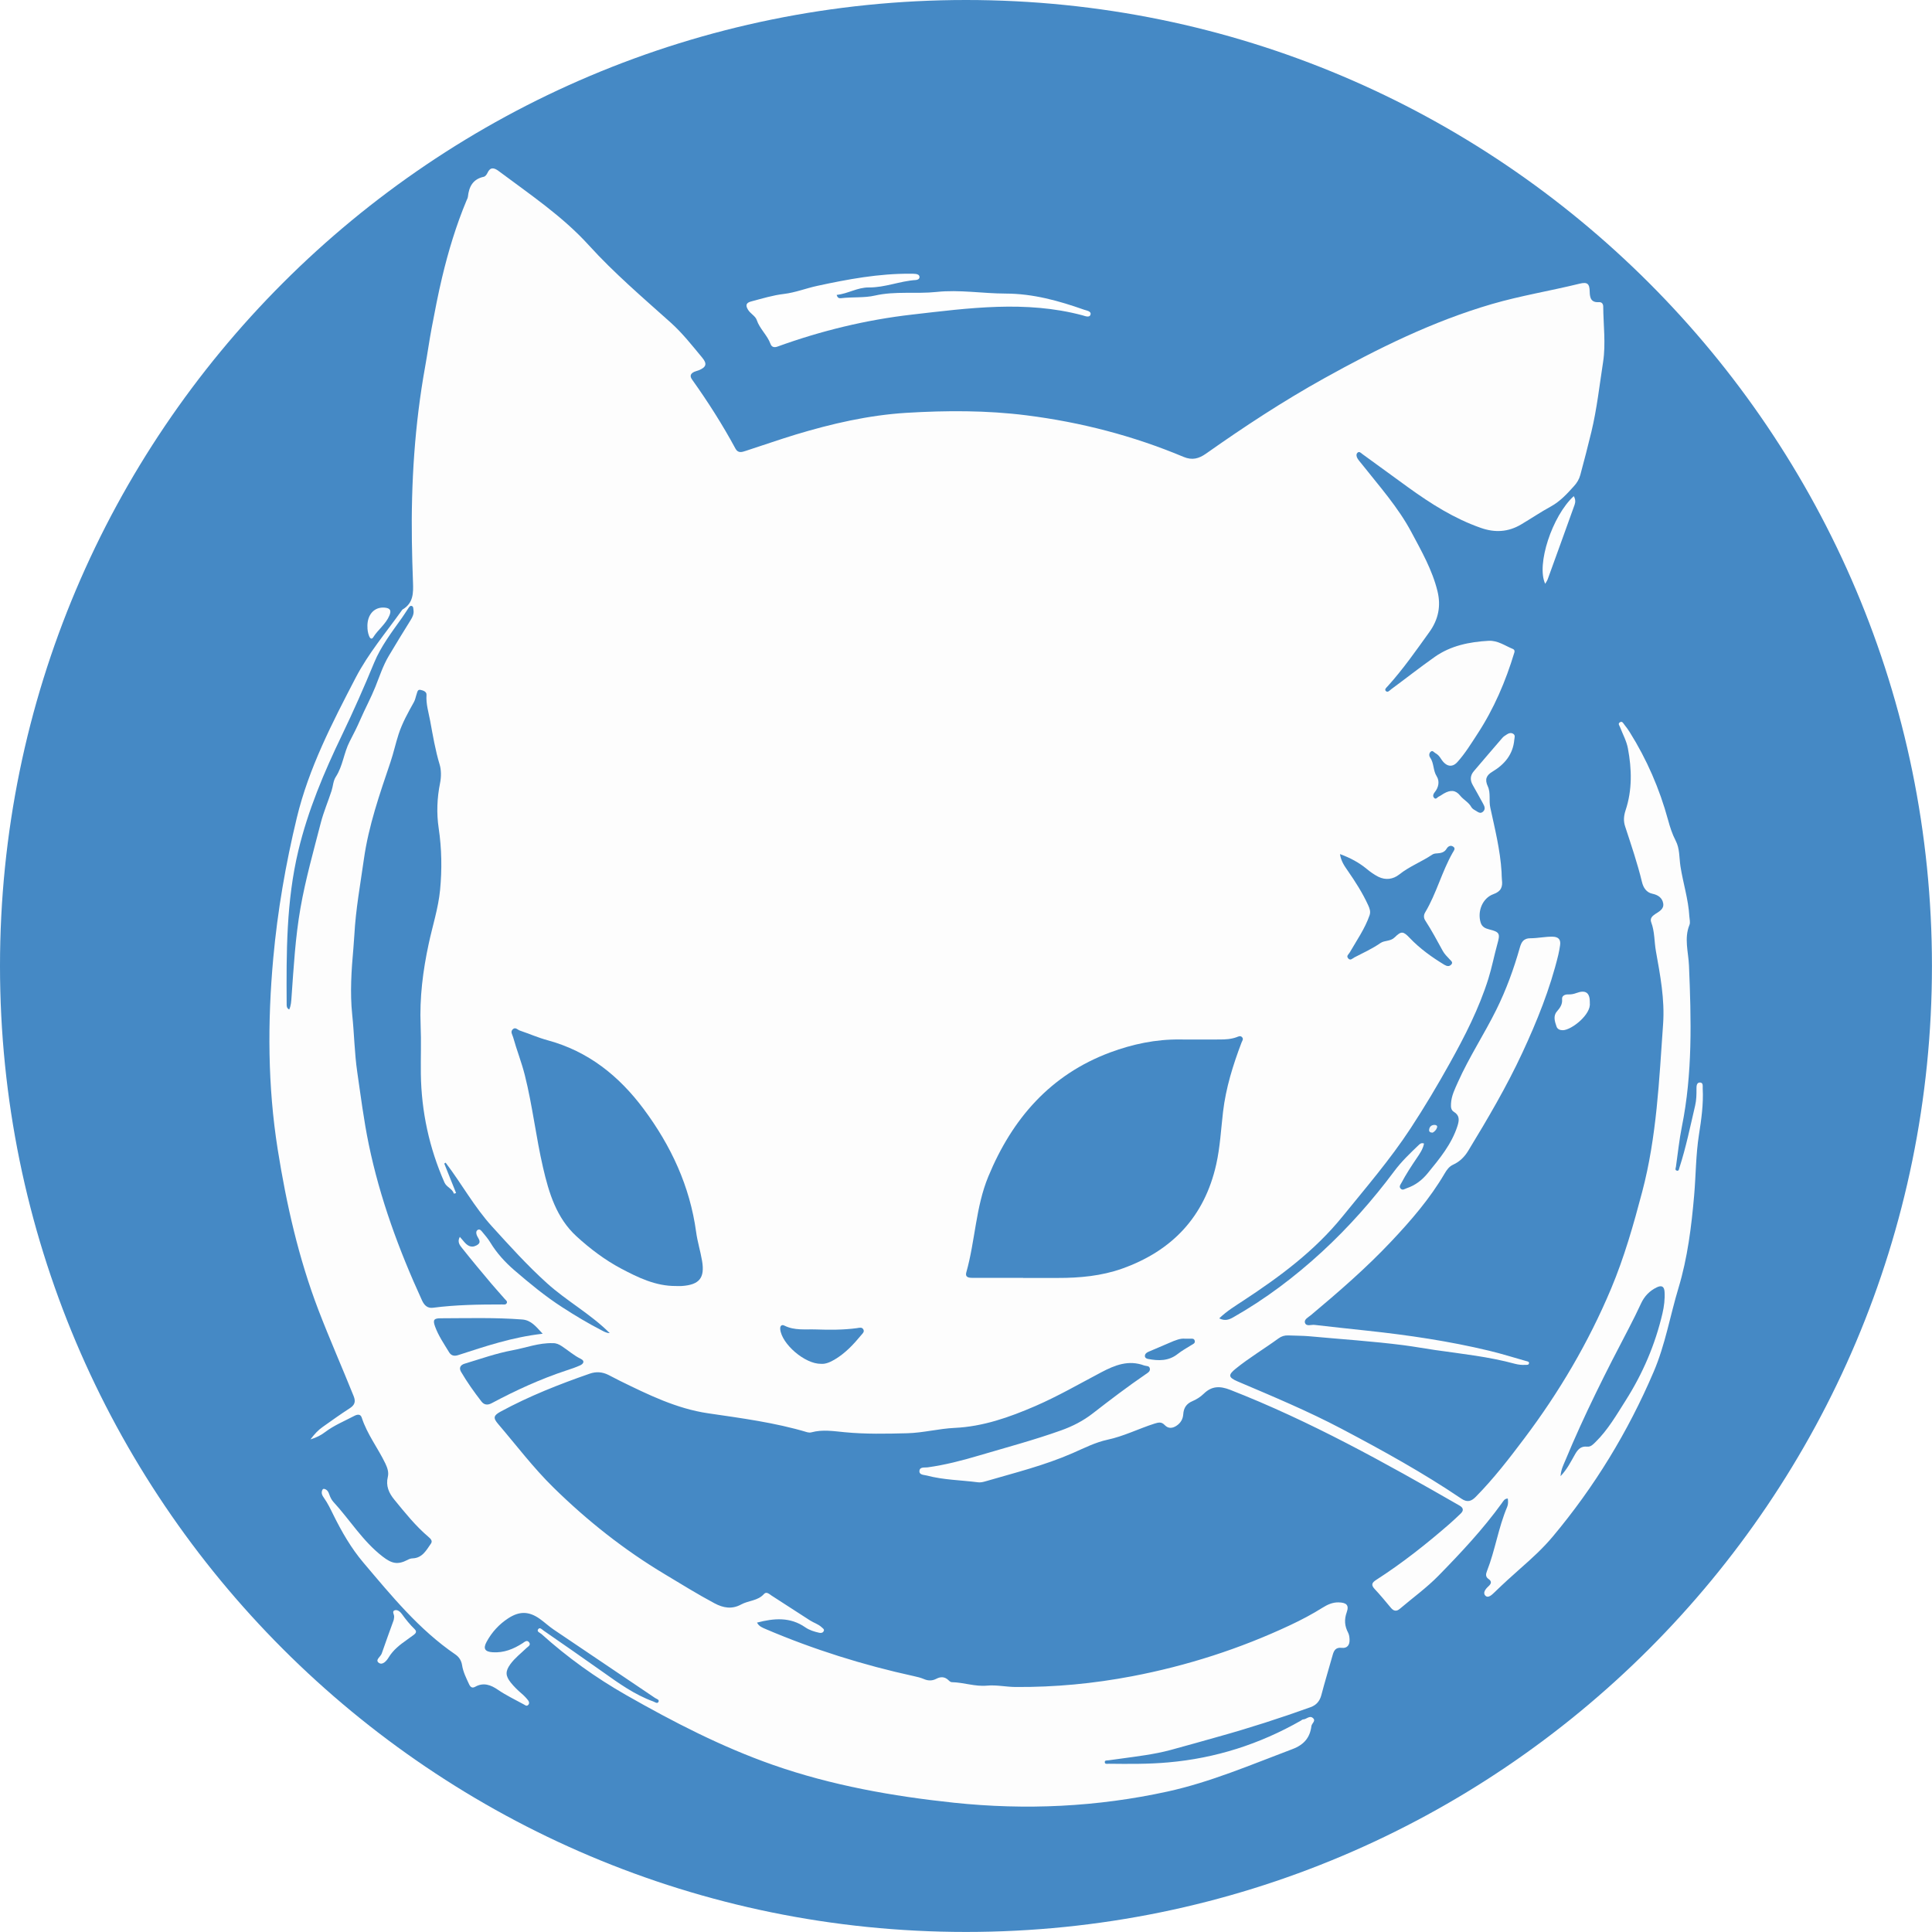
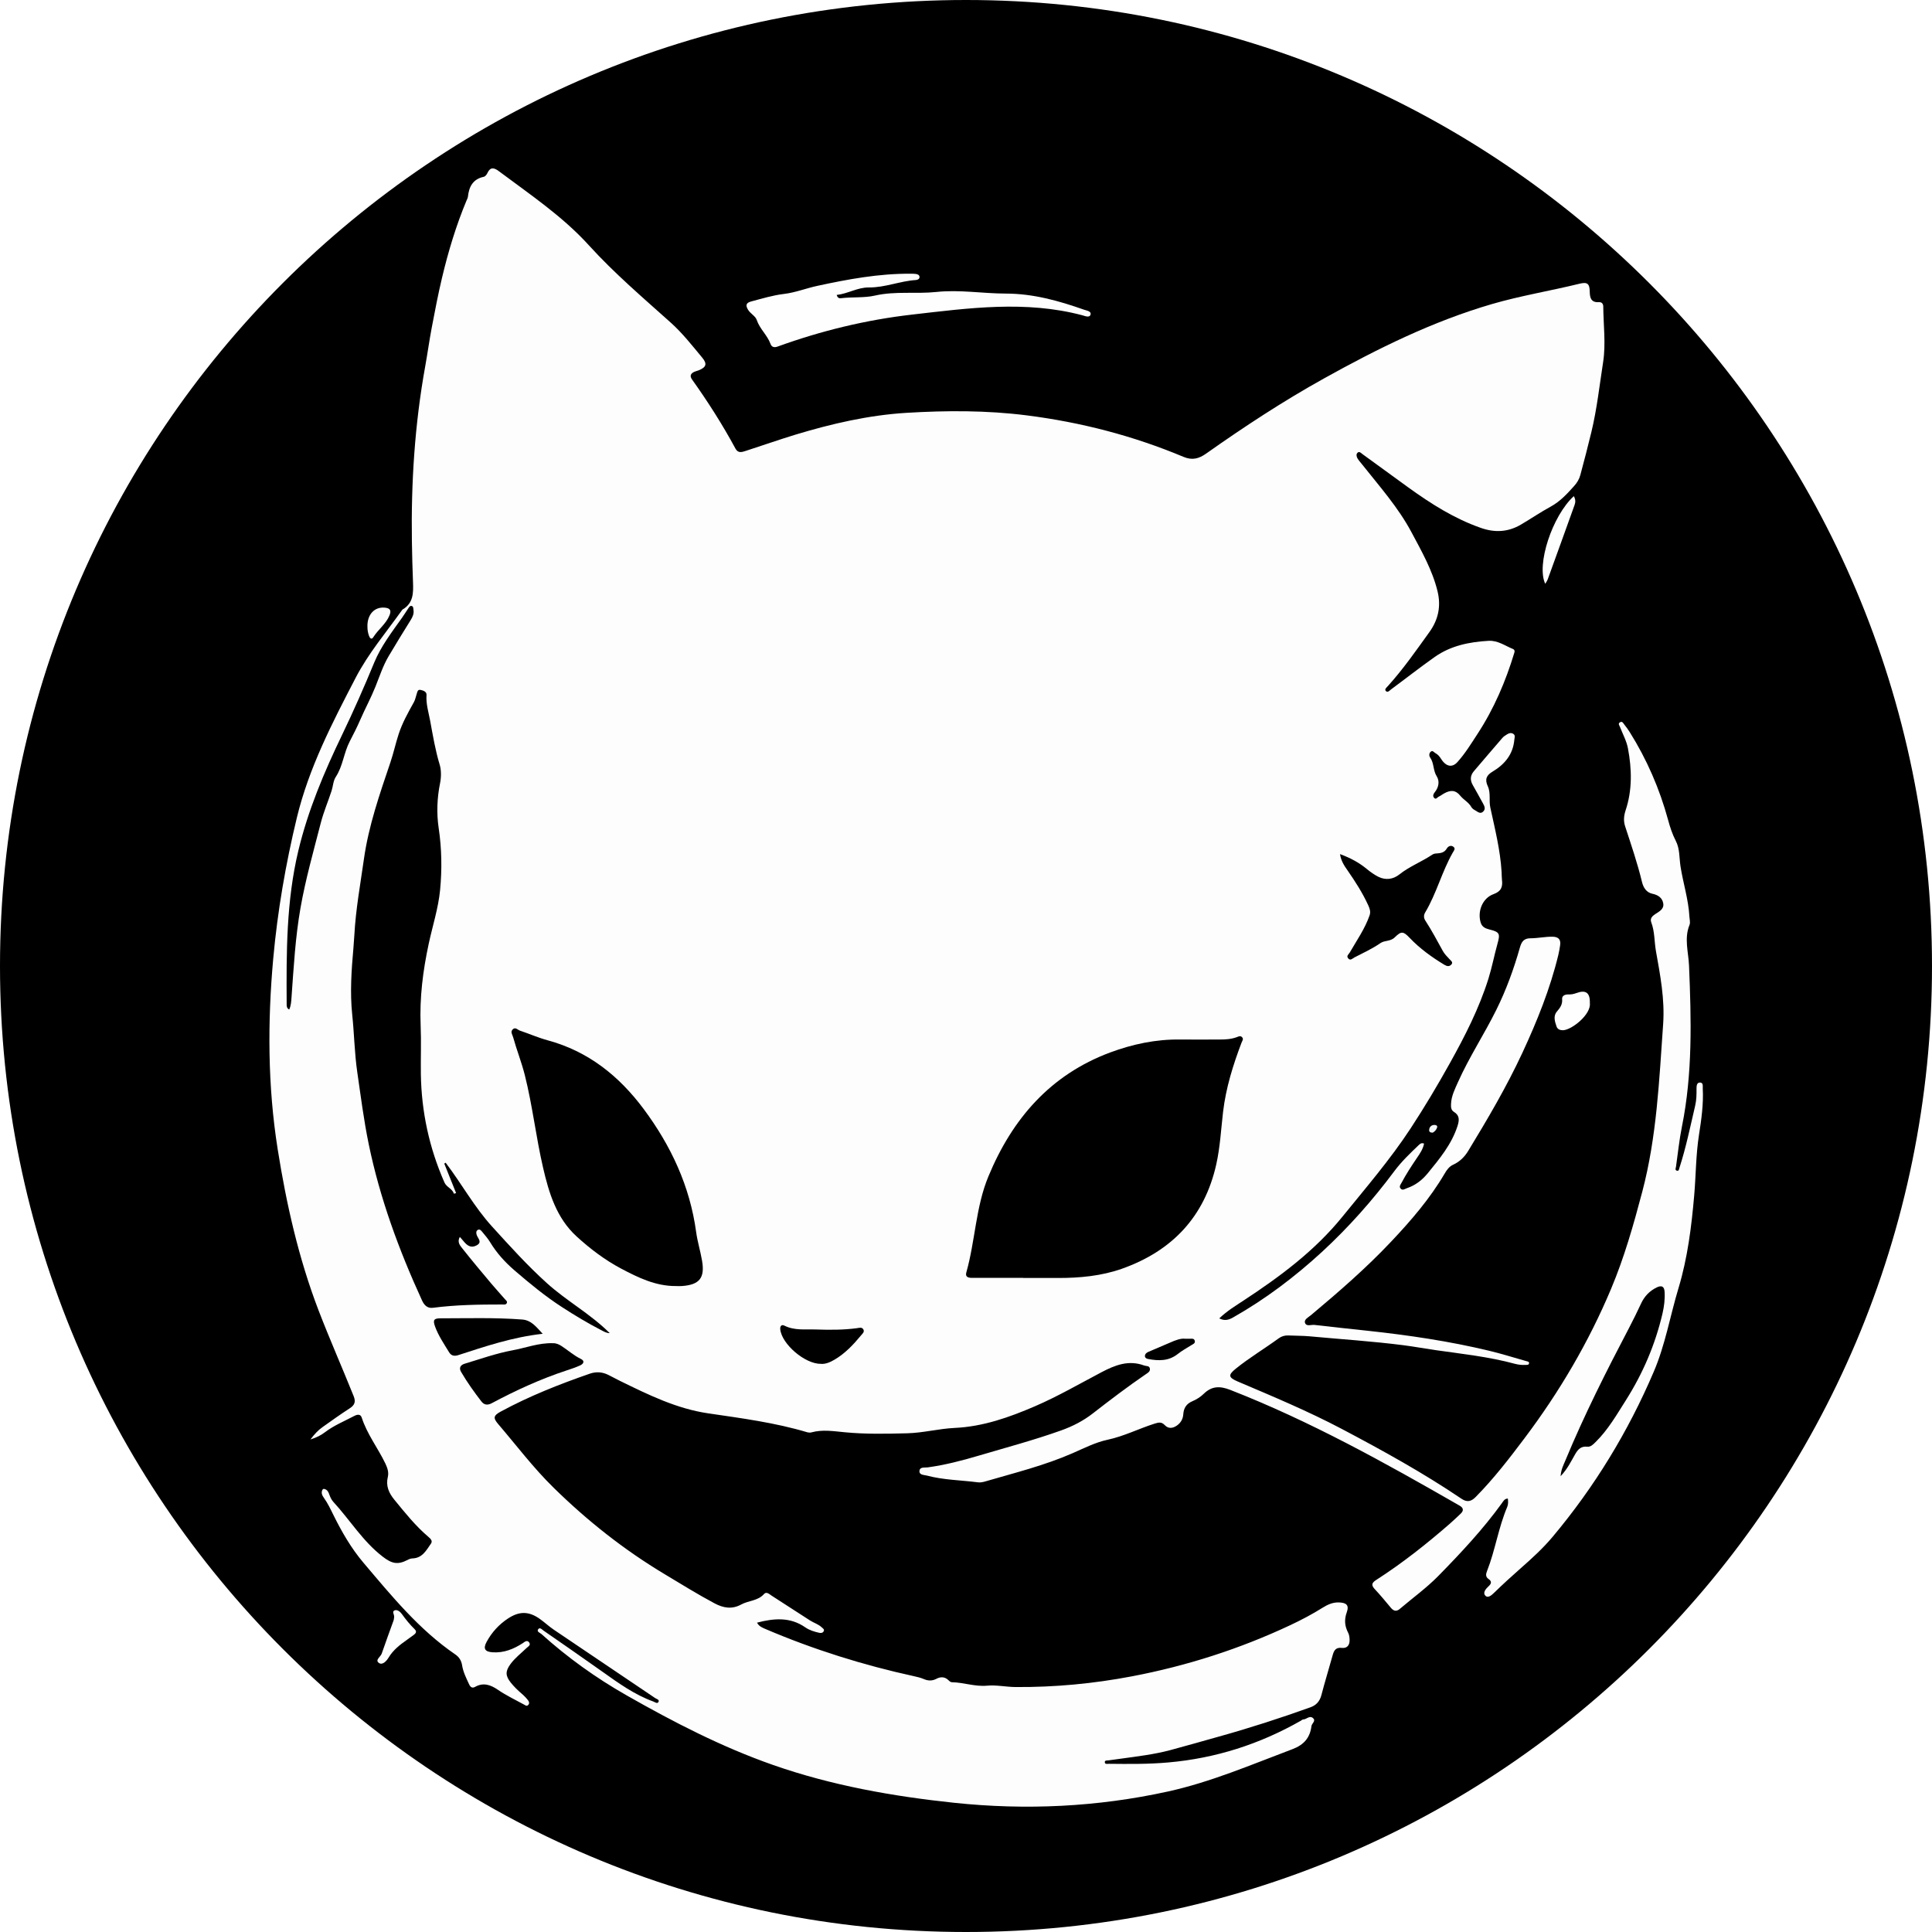
- <svg xmlns="http://www.w3.org/2000/svg" viewBox="0 0 368.73 368.73">
+ <svg xmlns="http://www.w3.org/2000/svg" viewBox="0 0 368.72 368.72">
  <defs>
    <style>
      .cls-1 {
-         fill: #4489c5;
+         fill: #fdfdfe;
      }

      .cls-2 {
-         fill: #4589c5;
+         fill: #f2f7fa;
      }

      .cls-3 {
-         fill: #fdfdfe;
+         fill: #fefefe;
      }

      .cls-4 {
-         fill: #f2f7fa;
+         fill: #fdfefe;
      }

      .cls-5 {
-         fill: #fefefe;
-       }
- 
-       .cls-6 {
-         fill: #fdfefe;
-       }
- 
-       .cls-7 {
        fill: #fdfdfd;
      }
    </style>
  </defs>
  <g>
    <g>
-       <circle class="cls-2" cx="184.36" cy="184.36" r="184.36" />
-       <path class="cls-7" d="M232.75,251.64c1.02.5,1.8.24,2.59-.21,6.15-3.49,11.75-7.72,16.95-12.5,5.1-4.7,9.68-9.87,13.82-15.42,1.35-1.81,2.97-3.37,4.6-4.92.27-.26.53-.54,1.07-.34-.2,1.06-.81,1.94-1.4,2.8-1.03,1.52-2.03,3.05-2.89,4.67-.19.36-.54.73-.17,1.13.37.4.77.06,1.15-.07,1.62-.55,2.9-1.51,4-2.85,2.27-2.78,4.56-5.52,5.69-9.02.35-1.1.45-2.02-.68-2.71-.58-.35-.58-.97-.55-1.56.07-1.5.74-2.8,1.33-4.13,2.13-4.76,5-9.12,7.31-13.78,1.89-3.81,3.34-7.8,4.5-11.89.3-1.06.72-1.77,2-1.77,1.41,0,2.81-.32,4.23-.3,1.13.02,1.61.53,1.45,1.63-.09.62-.2,1.23-.34,1.83-1.57,6.5-4.06,12.66-6.87,18.71-3.01,6.47-6.61,12.59-10.31,18.67-.7,1.16-1.63,2.1-2.89,2.67-.75.34-1.22.99-1.62,1.68-2.82,4.81-6.44,9-10.25,13.03-4.75,5.04-9.98,9.57-15.28,14.01-.49.41-1.37.82-1.12,1.49.26.72,1.18.3,1.81.37,3.39.39,6.78.76,10.18,1.12,7.79.84,15.52,1.98,23.14,3.81,2.38.57,4.71,1.31,7.06,1.97.24.07.57.09.56.39-.03.4-.42.33-.69.34-.67.04-1.33-.03-1.98-.2-5-1.36-10.13-1.9-15.24-2.63-2.01-.29-4-.66-6.02-.92-5.99-.77-12.01-1.15-18.02-1.71-1.32-.12-2.66-.09-3.99-.16-.7-.03-1.32.16-1.87.57-2.69,1.96-5.56,3.67-8.16,5.77-1.48,1.2-1.44,1.67.35,2.44,6.7,2.85,13.43,5.66,19.88,9.06,7.8,4.12,15.53,8.38,22.85,13.33,1.12.76,1.91.47,2.73-.37,3.4-3.45,6.35-7.27,9.26-11.14,6.67-8.85,12.26-18.34,16.55-28.55,2.52-5.99,4.29-12.23,5.95-18.52,2.78-10.52,3.23-21.29,3.99-32.03.33-4.71-.55-9.29-1.37-13.88-.33-1.84-.22-3.74-.9-5.53-.27-.72.18-1.18.74-1.55.76-.5,1.73-.96,1.55-2.05-.18-1.07-.98-1.62-2.08-1.85-1.13-.24-1.71-1.16-1.97-2.22-.87-3.61-2.07-7.11-3.22-10.63-.34-1.03-.26-2,.08-3.05,1.3-3.89,1.2-7.89.45-11.85-.26-1.4-.99-2.72-1.51-4.07-.12-.3-.42-.62-.04-.88.46-.32.66.16.87.43.36.45.71.92,1.02,1.42,3.27,5.22,5.7,10.81,7.32,16.75.37,1.37.8,2.71,1.46,3.98.8,1.54.66,3.25.91,4.88.5,3.21,1.52,6.32,1.7,9.58.03.54.21,1.15.02,1.61-1.05,2.59-.2,5.18-.09,7.77.43,10.28.7,20.56-1.36,30.75-.51,2.52-.76,5.09-1.13,7.64-.04.26-.24.63.16.74.42.12.41-.29.5-.55,1.26-3.88,2.07-7.88,3-11.85.25-1.06.27-2.14.26-3.23,0-.49.02-1.17.62-1.19.71-.02.55.69.57,1.16.16,2.97-.27,5.94-.72,8.82-.6,3.84-.58,7.69-.91,11.52-.52,5.99-1.26,11.97-2.99,17.7-1.61,5.33-2.53,10.86-4.74,16.01-4.89,11.45-11.3,21.96-19.3,31.5-1.83,2.18-3.92,4.09-6.05,5.96-1.72,1.51-3.41,3.06-5.05,4.65-.47.45-1.17,1.15-1.7.64-.58-.55.01-1.3.55-1.79.52-.47.74-.93.04-1.41-.61-.42-.54-.93-.3-1.53,1.57-3.99,2.17-8.28,3.85-12.23.21-.5.19-1.04.12-1.6-.65.01-.87.52-1.15.9-3.6,4.98-7.79,9.45-12.07,13.82-2.26,2.31-4.92,4.23-7.39,6.33-.65.55-1.17.44-1.7-.19-1.01-1.21-2.02-2.44-3.1-3.59-.73-.78-.53-1.21.29-1.74,4.98-3.2,9.62-6.87,14.08-10.76.69-.6,1.35-1.24,2.02-1.87.65-.61.56-1.13-.22-1.57-14.19-8.15-28.47-16.11-43.76-22.08-1.93-.75-3.49-.75-5.02.74-.61.6-1.39,1.1-2.18,1.43-1.15.49-1.66,1.3-1.74,2.48-.06.93-.49,1.67-1.26,2.19-.78.53-1.59.61-2.27-.1-.63-.67-1.17-.53-1.98-.28-3.01.96-5.82,2.4-8.96,3.07-2.29.49-4.46,1.6-6.63,2.55-5.36,2.35-11.03,3.75-16.62,5.38-.47.14-1,.26-1.48.19-3.25-.42-6.56-.44-9.75-1.29-.52-.14-1.49-.08-1.4-.91.09-.79.99-.57,1.57-.65,3.31-.46,6.54-1.29,9.73-2.24,5.27-1.56,10.58-2.97,15.75-4.82,2.18-.78,4.19-1.81,6.02-3.23,3.32-2.58,6.67-5.13,10.14-7.5.38-.26.84-.5.77-1.04-.09-.61-.66-.46-1.08-.61-2.99-1.11-5.58-.08-8.2,1.3-4.19,2.21-8.3,4.59-12.65,6.47-4.9,2.11-9.9,3.89-15.34,4.14-3.02.14-5.98.94-9.03,1.02-4,.1-7.99.19-11.98-.2-2.11-.2-4.22-.55-6.33.03-.23.06-.51.05-.74-.01-6.2-1.86-12.6-2.69-18.98-3.63-6-.88-11.42-3.55-16.81-6.19-.75-.37-1.48-.77-2.22-1.14-1.14-.57-2.32-.65-3.52-.24-5.82,2.02-11.55,4.28-16.98,7.22-1.41.76-1.54,1.21-.53,2.39,3.49,4.08,6.73,8.38,10.58,12.15,6.45,6.33,13.48,11.89,21.23,16.53,3.14,1.88,6.25,3.82,9.48,5.54,1.68.9,3.33,1.19,5.09.23,1.4-.77,3.18-.67,4.36-2,.46-.52,1,0,1.44.3,2.45,1.58,4.89,3.16,7.34,4.74.73.47,1.61.71,2.25,1.33.2.19.54.36.37.71-.16.34-.51.4-.86.32-.94-.21-1.87-.49-2.66-1.04-2.88-2-5.95-1.75-9.21-.9.38.74,1.05.97,1.67,1.24,9.14,3.9,18.58,6.86,28.28,8.98.65.14,1.31.3,1.91.56.83.35,1.59.35,2.39-.07.81-.42,1.6-.4,2.3.29.17.17.41.37.63.37,2.25.04,4.42.87,6.7.66,1.84-.17,3.65.25,5.48.26,7.48.05,14.87-.65,22.22-2.05,10.48-2,20.55-5.23,30.21-9.77,2.11-.99,4.17-2.08,6.15-3.32.93-.58,1.9-1.03,3.03-1.01,1.51.03,2.07.51,1.58,1.88-.51,1.43-.4,2.64.27,3.92.2.39.26.89.27,1.34.03.99-.45,1.66-1.49,1.54-1.1-.13-1.48.44-1.73,1.35-.71,2.56-1.5,5.11-2.17,7.68-.31,1.17-.98,1.91-2.07,2.3-5.76,2.07-11.58,3.95-17.47,5.59-3.08.86-6.16,1.75-9.26,2.58-3.1.83-6.28,1.2-9.45,1.64-.78.11-1.57.21-2.35.32-.28.04-.71-.03-.73.3-.02.5.46.36.76.36,3.79.04,7.58.08,11.36-.26,9.02-.79,17.43-3.48,25.29-7.96.14-.08.29-.23.43-.24.64,0,1.22-.81,1.86-.29.68.55-.19,1.02-.26,1.55-.27,2.2-1.41,3.57-3.61,4.4-7.86,2.96-15.59,6.29-23.84,8.1-13.47,2.95-27.08,3.58-40.75,2.14-11.73-1.24-23.36-3.3-34.53-7.21-9.8-3.43-19.02-8.19-28.04-13.33-5.82-3.32-11.21-7.18-16.18-11.66-.27-.25-.95-.43-.64-.9.32-.48.75.04,1.05.25,3.76,2.61,7.53,5.21,11.26,7.86,3.04,2.16,6.1,4.37,9.67,5.66.33.12.77.5.99.08.23-.44-.36-.55-.64-.74-6.45-4.36-12.91-8.7-19.36-13.06-.93-.63-1.75-1.41-2.67-2.06-2.09-1.47-3.89-1.47-6.02-.08-1.74,1.14-3.11,2.64-4.1,4.46-.72,1.32-.34,1.91,1.14,2.01,2.15.14,3.99-.61,5.74-1.74.35-.23.81-.68,1.21-.17.42.54-.19.81-.49,1.1-1.04,1.01-2.22,1.9-3.08,3.09-.97,1.34-.95,2.21.07,3.49.62.78,1.34,1.48,2.1,2.13.44.37.85.8,1.21,1.26.2.25.32.62.01.91-.29.28-.55.03-.79-.1-1.67-.92-3.41-1.74-5-2.83-1.34-.92-2.74-1.43-4.31-.55-.6.34-.93.02-1.17-.5-.54-1.17-1.13-2.33-1.33-3.62-.14-.89-.57-1.56-1.28-2.05-6.94-4.74-12.18-11.19-17.54-17.51-2.35-2.77-4.16-5.92-5.77-9.18-.53-1.08-1.05-2.17-1.75-3.16-.32-.45-.6-.92-.35-1.5.07-.16.18-.29.38-.25.61.14.81.61,1,1.15.16.46.4.94.72,1.3,3.18,3.45,5.63,7.54,9.42,10.46,1.73,1.34,2.86,1.63,4.77.64.3-.16.59-.28.94-.29,1.88-.06,2.64-1.56,3.53-2.84.35-.51-.11-.94-.5-1.27-2.46-2.09-4.46-4.6-6.49-7.08-1.06-1.29-1.67-2.65-1.25-4.37.21-.88-.09-1.74-.47-2.54-1.42-2.96-3.48-5.58-4.51-8.76-.24-.75-.88-.62-1.46-.31-1.88.99-3.85,1.79-5.56,3.09-.75.57-1.59,1.01-2.77,1.38.78-1.04,1.48-1.78,2.32-2.37,1.7-1.21,3.39-2.42,5.14-3.55.97-.62,1.23-1.25.78-2.36-2.2-5.48-4.59-10.88-6.71-16.4-3.8-9.93-6.12-20.23-7.78-30.68-1.92-12.1-1.95-24.3-.85-36.46.82-9.03,2.37-18,4.5-26.83,2.29-9.5,6.76-18.12,11.24-26.74,2.41-4.62,5.73-8.55,8.72-12.73.07-.1.14-.23.24-.29,2.05-1.21,2.05-3.14,1.97-5.2-.1-2.58-.17-5.16-.21-7.74-.17-11.22.54-22.39,2.54-33.45.44-2.45.78-4.91,1.24-7.35.61-3.21,1.22-6.42,1.98-9.6,1.19-5.01,2.68-9.94,4.67-14.71.1-.23.23-.46.26-.7.2-1.92.95-3.38,3.03-3.82.27-.06.55-.41.68-.69.55-1.22,1.27-1.07,2.17-.4,5.96,4.46,12.2,8.64,17.22,14.18,4.84,5.33,10.28,9.96,15.61,14.74,2.24,2.01,4.09,4.38,6.01,6.69.98,1.18.78,1.82-.66,2.41-.27.11-.56.16-.83.28-.7.32-.95.78-.45,1.48,3.02,4.24,5.82,8.62,8.29,13.2.5.92,1.25.65,1.96.42,3.17-1.02,6.31-2.13,9.49-3.1,6.91-2.09,13.97-3.72,21.16-4.16,7.63-.46,15.31-.49,22.95.48,10.35,1.31,20.35,3.9,29.96,7.93,1.65.69,2.91.34,4.28-.62,7.28-5.14,14.73-10.03,22.52-14.36,10.24-5.69,20.71-10.88,32.01-14.18,5.52-1.61,11.21-2.53,16.78-3.9,1.46-.36,1.9-.01,1.92,1.52.02,1.26.3,2.11,1.81,2.01.47-.03.76.31.77.8.03,3.54.51,7.15-.02,10.6-.69,4.45-1.18,8.95-2.24,13.36-.66,2.75-1.38,5.48-2.11,8.21-.22.83-.65,1.53-1.22,2.15-1.32,1.47-2.64,2.91-4.43,3.89-1.93,1.05-3.76,2.3-5.66,3.42-2.45,1.45-4.98,1.6-7.68.65-5.06-1.77-9.5-4.59-13.8-7.69-2.94-2.12-5.86-4.26-8.79-6.39-.28-.21-.6-.6-.95-.26-.29.27-.2.73-.01,1.06.23.39.54.73.83,1.09,3.33,4.21,6.93,8.24,9.47,13,1.93,3.62,3.99,7.22,4.98,11.27.69,2.82.18,5.4-1.55,7.8-2.53,3.52-5,7.07-7.91,10.29-.24.27-.69.61-.43.93.37.43.75-.07,1.05-.3,2.78-2.05,5.5-4.19,8.32-6.18,3.06-2.15,6.59-2.86,10.26-3.07,1.77-.1,3.15.95,4.68,1.57.28.12.33.39.26.63-1.66,5.51-3.9,10.76-7.07,15.6-1.2,1.84-2.34,3.71-3.82,5.35-.97,1.07-2.14.92-3.12-.63-.3-.47-.6-.83-1.07-1.08-.28-.15-.51-.56-.85-.31-.39.28-.39.82-.16,1.14.77,1.08.54,2.46,1.26,3.59.59.94.38,2.11-.38,3.04-.26.32-.41.69-.16,1.02.37.49.64-.05.94-.19.34-.16.64-.4.96-.58,1.27-.72,2.23-.7,3.12.4.65.81,1.63,1.26,2.14,2.2.15.27.47.47.76.63.45.26.93.72,1.46.23.54-.5.28-1.05-.02-1.59-.65-1.16-1.27-2.34-1.94-3.49-.54-.94-.5-1.82.21-2.65,1.81-2.12,3.62-4.25,5.44-6.35.24-.28.57-.48.89-.68.36-.24.78-.35,1.18-.1.46.29.24.72.21,1.13-.25,2.82-1.87,4.72-4.18,6.1-1.16.69-1.49,1.48-.88,2.79.59,1.26.18,2.71.48,4.07.88,4.06,1.9,8.11,2.15,12.29.03.5.01,1,.07,1.5.17,1.34-.16,2.2-1.62,2.72-2.09.75-3.09,3.26-2.45,5.4.25.84.87,1.14,1.64,1.33,2,.5,2.12.79,1.56,2.78-.61,2.2-1.04,4.46-1.72,6.64-1.78,5.66-4.46,10.91-7.34,16.08-2.37,4.26-4.86,8.44-7.53,12.51-3.89,5.93-8.51,11.29-12.97,16.79-5.31,6.55-11.91,11.44-18.85,16-1.58,1.04-3.2,2.02-4.65,3.41Z" />
-       <path class="cls-5" d="M159.68,56.29c.19.63.52.66.85.62,2.15-.26,4.41-.03,6.45-.5,3.91-.89,7.84-.28,11.74-.69,4.4-.47,8.81.3,13.23.31,5.2.01,10.11,1.37,14.95,3.08.49.17,1.43.28,1.22.95-.2.64-1.07.24-1.56.11-10.82-2.87-21.69-1.37-32.49-.13-8.76,1-17.36,3.09-25.69,6.11-.63.23-1.12.08-1.33-.52-.61-1.67-2.05-2.85-2.63-4.57-.25-.75-1.19-1.18-1.66-1.95-.61-.99-.2-1.37.65-1.59,2.05-.54,4.08-1.17,6.2-1.42,2.18-.26,4.23-1.08,6.36-1.54,5.86-1.27,11.75-2.36,17.79-2.32.33,0,.67,0,1,.04.35.04.71.19.73.56.02.39-.32.57-.68.6-3.04.19-5.9,1.45-8.99,1.42-2.16-.02-4.01,1.2-6.14,1.43Z" />
-       <path class="cls-5" d="M303.41,191.38c.36,2.18-3.48,5.22-5.13,5.24-.55,0-1.03-.18-1.21-.7-.33-.95-.67-2,.05-2.85.61-.72,1.1-1.35,1.01-2.38-.06-.64.53-.91,1.13-.9.55.02,1.05-.06,1.58-.26,1.8-.67,2.61-.08,2.59,1.84Z" />
-       <path class="cls-6" d="M300.36,94.69c.36.62.33,1.17.15,1.67-1.69,4.73-3.41,9.46-5.12,14.18-.11.3-.3.56-.48.88-1.73-3.62,1.32-12.96,5.46-16.74Z" />
-       <path class="cls-6" d="M75.22,308.55c.04-.42-.48-1.01.11-1.22.52-.18,1.07.29,1.36.7.75,1.05,1.56,2.04,2.48,2.94.4.4.21.74-.18,1.03-.43.32-.86.64-1.31.95-1.35.95-2.63,1.93-3.52,3.4-.33.56-1.13,1.54-1.86,1.01-.77-.55.34-1.16.55-1.77.72-2.12,1.51-4.21,2.26-6.32.08-.23.08-.49.12-.73Z" />
-       <path class="cls-3" d="M70.12,119.56c-.03-2.31,1.36-3.77,3.31-3.59,1.04.09,1.29.54.9,1.48-.68,1.66-2.18,2.7-3.1,4.18-.33.52-.65.13-.79-.24-.24-.62-.33-1.29-.31-1.83Z" />
-       <path class="cls-4" d="M273.42,216.17c-.49,0-.7-.2-.67-.53.05-.56.39-.91.96-.95.3-.02.67.11.57.47-.14.47-.5.83-.85,1.01Z" />
-       <path class="cls-2" d="M195.28,243.88c-3.25,0-6.5,0-9.74,0-.71,0-1.37-.14-1.12-1.03,1.71-6.04,1.78-12.45,4.21-18.32,4.56-11.02,11.84-19.42,23.25-23.67,4.26-1.58,8.71-2.53,13.31-2.47,2.54.03,5.08,0,7.62,0,1.09,0,2.16-.06,3.2-.44.34-.13.72-.35,1.04,0,.34.36.02.71-.1,1.03-1.63,4.29-2.99,8.65-3.53,13.23-.39,3.35-.56,6.72-1.3,10.02-2.24,10-8.43,16.5-17.95,19.89-3.94,1.4-8.1,1.79-12.28,1.78-2.21,0-4.41,0-6.62,0,0,0,0-.02,0-.03Z" />
-       <path class="cls-2" d="M87.05,227.71c-.75-1.88-1.51-3.76-2.26-5.64l.26-.17c3.03,3.98,5.45,8.43,8.83,12.15,3.39,3.73,6.76,7.47,10.51,10.85,3.77,3.41,8.29,5.85,11.98,9.53-.64,0-1.13-.32-1.64-.58-2.54-1.31-4.97-2.77-7.38-4.33-3.28-2.11-6.23-4.55-9.16-7.07-1.8-1.55-3.4-3.31-4.64-5.36-.43-.71-.98-1.34-1.51-1.98-.2-.23-.45-.59-.83-.4-.41.22-.34.68-.22,1.01.25.68,1.1,1.37-.05,1.97-1.07.57-1.82-.01-2.47-.81-.21-.25-.43-.5-.71-.82-.56,1,.04,1.65.49,2.22,1.81,2.28,3.68,4.52,5.56,6.75.83.99,1.71,1.93,2.55,2.91.18.21.5.41.37.73-.16.39-.56.29-.88.29-4.42,0-8.83.06-13.22.63-1.02.13-1.65-.44-2.09-1.41-4.4-9.6-8.03-19.45-10.17-29.82-.94-4.56-1.52-9.17-2.19-13.78-.53-3.64-.57-7.29-.96-10.93-.44-4.22-.15-8.48.23-12.72.07-.83.13-1.66.18-2.49.26-4.86,1.14-9.65,1.82-14.46.9-6.4,3.01-12.42,5.06-18.49.6-1.77.99-3.6,1.57-5.38.71-2.18,1.82-4.14,2.92-6.12.26-.46.34-1.02.52-1.53.13-.37.16-.92.75-.79.53.11,1.18.34,1.13.97-.12,1.71.4,3.33.7,4.95.52,2.8.98,5.61,1.82,8.37.29.95.31,2.3.07,3.49-.58,2.84-.69,5.77-.27,8.58.59,3.96.65,7.89.27,11.84-.34,3.48-1.44,6.84-2.17,10.25-1.11,5.15-1.76,10.32-1.54,15.61.13,3.08,0,6.16.04,9.25.11,7.2,1.6,14.1,4.5,20.69.4.92,1.51,1.17,1.81,2.15.14-.04.28-.08.42-.12Z" />
-       <path class="cls-2" d="M129,245.44c-3.86.03-7.23-1.62-10.48-3.34-3.07-1.63-5.9-3.77-8.48-6.13-3.84-3.51-5.28-8.29-6.4-13.14-1.35-5.83-2.01-11.8-3.47-17.61-.62-2.47-1.56-4.82-2.24-7.27-.13-.48-.58-1.03-.06-1.51.51-.48.92.11,1.35.25,1.77.6,3.5,1.36,5.3,1.85,7.75,2.1,13.62,6.8,18.32,13.11,5.22,7.01,8.83,14.73,10.02,23.49.25,1.85.82,3.65,1.13,5.49.56,3.28-.52,4.58-3.87,4.81-.37.03-.75,0-1.12,0Z" />
-       <path class="cls-2" d="M255.75,163.01c2.01.74,3.65,1.63,5.13,2.86.67.55,1.4,1.07,2.17,1.46,1.4.7,2.84.49,4-.43,1.94-1.55,4.26-2.42,6.3-3.79.3-.2.61-.22.95-.24.72-.05,1.37-.18,1.8-.9.26-.44.76-.74,1.27-.37.48.34.1.76-.1,1.1-2.09,3.66-3.11,7.81-5.27,11.43-.3.5-.31,1.04.01,1.54,1.21,1.87,2.27,3.84,3.34,5.8.32.6.84,1.1,1.31,1.61.29.31.72.59.31,1.02-.38.39-.79.34-1.33.02-2.4-1.46-4.66-3.08-6.61-5.13-1.21-1.27-1.59-1.33-2.84-.1-.84.83-1.89.52-2.75,1.11-1.54,1.07-3.28,1.86-4.96,2.73-.35.18-.76.7-1.19.16-.38-.48.1-.73.32-1.12,1.34-2.32,2.89-4.53,3.78-7.09.24-.7.01-1.3-.27-1.92-1.08-2.36-2.47-4.52-3.94-6.64-.61-.88-1.23-1.76-1.44-3.1Z" />
-       <path class="cls-2" d="M297.84,281.71c.1-1.3.55-2.11.89-2.93,3.6-8.7,7.84-17.09,12.21-25.42.79-1.51,1.54-3.05,2.26-4.59.64-1.38,1.63-2.41,2.99-3.07.95-.46,1.44-.18,1.5.87.08,1.38-.09,2.75-.4,4.09-1.38,5.93-3.75,11.46-7.01,16.6-1.76,2.77-3.4,5.64-5.78,7.97-.46.45-.91.94-1.58.87-1.23-.14-1.82.58-2.34,1.5-.76,1.32-1.41,2.71-2.73,4.12Z" />
-       <path class="cls-1" d="M55.2,192.67c-.52-.26-.49-.71-.49-1.1-.06-9.79-.07-19.59,2.22-29.18,1.84-7.72,4.92-15.01,8.36-22.15,2.18-4.53,4.21-9.13,6.13-13.79,1.27-3.08,3.36-5.82,5.32-8.57.41-.57.77-1.18,1.17-1.76.16-.23.33-.56.66-.47.34.09.3.47.34.74.13.75-.17,1.37-.56,1.99-1.4,2.26-2.81,4.53-4.16,6.82-1.09,1.84-1.75,3.88-2.54,5.86-.85,2.12-1.95,4.14-2.86,6.23-.62,1.44-1.34,2.85-2.05,4.22-1.13,2.18-1.3,4.69-2.65,6.75-.51.78-.52,1.78-.81,2.67-.66,2.02-1.5,3.99-2.04,6.05-1.39,5.41-2.92,10.78-3.89,16.3-.99,5.64-1.3,11.31-1.71,17-.06.8-.08,1.62-.45,2.4Z" />
-       <path class="cls-2" d="M105.5,256.35c.64-.03,1.2.23,1.73.58,1.22.8,2.3,1.78,3.63,2.42.84.41.47.97-.17,1.25-.83.37-1.7.67-2.57.95-4.95,1.63-9.68,3.8-14.27,6.25-.84.45-1.48.31-1.98-.34-1.4-1.81-2.73-3.68-3.88-5.65-.44-.76-.1-1.3.67-1.54,3.03-.91,6.01-1.98,9.13-2.56,2.57-.47,5.05-1.45,7.73-1.36Z" />
-       <path class="cls-2" d="M103.57,254.55c-5.79.65-10.95,2.4-16.13,4.08-.69.22-1.31.15-1.73-.55-.97-1.6-2.04-3.15-2.68-4.92-.44-1.21-.24-1.56,1.02-1.56,5.2-.01,10.41-.17,15.61.23,1.73.13,2.65,1.37,3.92,2.73Z" />
-       <path class="cls-2" d="M156.69,260.29c-3.08.05-7.51-3.8-7.78-6.6-.06-.6.25-.97.8-.69,1.93.97,4,.66,6.01.73,2.61.09,5.24.1,7.84-.25.42-.06.97-.26,1.23.28.22.46-.19.76-.45,1.08-1.46,1.77-3.02,3.43-5.02,4.62-.87.52-1.78.91-2.64.83Z" />
-       <path class="cls-1" d="M226.19,255.5c.49,0,.65,0,.82,0,.41,0,.91-.13,1.02.43.09.45-.35.6-.66.79-.88.55-1.79,1.05-2.6,1.69-1.73,1.37-3.65,1.33-5.66.95-.31-.06-.59-.21-.6-.53-.02-.43.32-.68.66-.83,1.37-.6,2.75-1.16,4.12-1.76,1.04-.46,2.07-.86,2.92-.74Z" />
+       <circle cx="184.36" cy="184.36" r="184.36" />
+       <path class="cls-5" d="M232.75,251.64c1.02.5,1.8.24,2.59-.21,6.15-3.49,11.75-7.72,16.95-12.5,5.1-4.7,9.68-9.87,13.82-15.42,1.35-1.81,2.97-3.37,4.6-4.92.27-.26.53-.54,1.07-.34-.2,1.06-.81,1.94-1.4,2.8-1.03,1.52-2.03,3.05-2.89,4.67-.19.36-.54.73-.17,1.13.37.4.77.06,1.15-.07,1.62-.55,2.9-1.51,4-2.85,2.27-2.78,4.56-5.52,5.69-9.02.35-1.1.45-2.02-.68-2.71-.58-.35-.58-.97-.55-1.56.07-1.5.74-2.8,1.33-4.13,2.13-4.76,5-9.12,7.31-13.78,1.89-3.81,3.34-7.8,4.5-11.89.3-1.06.72-1.77,2-1.77,1.41,0,2.81-.32,4.23-.3,1.13.02,1.61.53,1.45,1.63-.09.62-.2,1.23-.34,1.83-1.57,6.5-4.06,12.66-6.87,18.71-3.01,6.47-6.61,12.59-10.31,18.67-.7,1.16-1.63,2.1-2.89,2.67-.75.34-1.22.99-1.62,1.68-2.82,4.81-6.44,9-10.25,13.03-4.75,5.04-9.98,9.57-15.28,14.01-.49.41-1.37.82-1.12,1.49.26.72,1.18.3,1.81.37,3.39.39,6.78.76,10.18,1.12,7.79.84,15.52,1.98,23.14,3.81,2.38.57,4.71,1.31,7.06,1.97.24.07.57.09.56.39-.03.4-.42.33-.69.34-.67.04-1.33-.03-1.98-.2-5-1.36-10.13-1.9-15.24-2.63-2.01-.29-4-.66-6.02-.92-5.99-.77-12.01-1.15-18.02-1.71-1.32-.12-2.66-.09-3.99-.16-.7-.03-1.32.16-1.87.57-2.69,1.96-5.56,3.67-8.16,5.77-1.48,1.2-1.44,1.67.35,2.44,6.7,2.85,13.43,5.66,19.88,9.06,7.8,4.12,15.53,8.38,22.85,13.33,1.12.76,1.91.47,2.73-.37,3.4-3.45,6.35-7.27,9.26-11.14,6.67-8.85,12.26-18.34,16.55-28.55,2.52-5.99,4.29-12.23,5.95-18.52,2.78-10.52,3.23-21.29,3.99-32.03.33-4.71-.55-9.29-1.37-13.88-.33-1.84-.22-3.74-.9-5.53-.27-.72.18-1.18.74-1.55.76-.5,1.73-.96,1.55-2.05-.18-1.07-.98-1.62-2.08-1.85-1.13-.24-1.71-1.16-1.97-2.22-.87-3.61-2.07-7.11-3.22-10.63-.34-1.03-.26-2,.08-3.05,1.3-3.89,1.2-7.89.45-11.85-.26-1.4-.99-2.72-1.51-4.07-.12-.3-.42-.62-.04-.88.46-.32.66.16.87.43.36.45.71.92,1.02,1.42,3.27,5.22,5.7,10.81,7.32,16.75.37,1.37.8,2.71,1.46,3.98.8,1.54.66,3.25.91,4.88.5,3.21,1.52,6.32,1.7,9.58.03.54.21,1.15.02,1.61-1.05,2.59-.2,5.18-.09,7.77.43,10.28.7,20.56-1.36,30.75-.51,2.52-.76,5.09-1.13,7.64-.04.26-.24.63.16.74.42.12.41-.29.5-.55,1.26-3.88,2.07-7.88,3-11.85.25-1.06.27-2.14.26-3.23,0-.49.02-1.17.62-1.19.71-.02.55.69.57,1.16.16,2.97-.27,5.94-.72,8.82-.6,3.84-.58,7.69-.91,11.52-.52,5.99-1.26,11.97-2.99,17.7-1.61,5.33-2.53,10.86-4.74,16.01-4.89,11.45-11.3,21.96-19.3,31.5-1.83,2.18-3.92,4.09-6.05,5.96-1.72,1.51-3.41,3.06-5.05,4.65-.47.45-1.17,1.15-1.7.64-.58-.55.01-1.3.55-1.79.52-.47.74-.93.04-1.41-.61-.42-.54-.93-.3-1.53,1.57-3.99,2.17-8.28,3.85-12.23.21-.5.19-1.04.12-1.6-.65.01-.87.52-1.15.9-3.6,4.98-7.79,9.45-12.07,13.82-2.26,2.31-4.92,4.23-7.39,6.33-.65.55-1.17.44-1.7-.19-1.01-1.21-2.02-2.44-3.1-3.59-.73-.78-.53-1.21.29-1.74,4.98-3.2,9.62-6.87,14.08-10.76.69-.6,1.35-1.24,2.02-1.87.65-.61.56-1.13-.22-1.57-14.19-8.15-28.47-16.11-43.76-22.08-1.93-.75-3.49-.75-5.02.74-.61.6-1.39,1.1-2.18,1.43-1.15.49-1.66,1.3-1.74,2.48-.06.93-.49,1.67-1.26,2.19-.78.53-1.59.61-2.27-.1-.63-.67-1.17-.53-1.98-.28-3.01.96-5.82,2.4-8.96,3.07-2.29.49-4.46,1.6-6.63,2.55-5.36,2.35-11.03,3.75-16.62,5.38-.47.14-1,.26-1.48.19-3.25-.42-6.56-.44-9.75-1.29-.52-.14-1.49-.08-1.4-.91.09-.79.99-.57,1.57-.65,3.31-.46,6.54-1.29,9.73-2.24,5.27-1.56,10.58-2.97,15.75-4.82,2.18-.78,4.19-1.81,6.02-3.23,3.32-2.58,6.67-5.13,10.14-7.5.38-.26.84-.5.77-1.04-.09-.61-.66-.46-1.08-.61-2.99-1.11-5.58-.08-8.2,1.3-4.19,2.21-8.3,4.59-12.65,6.47-4.9,2.11-9.9,3.89-15.34,4.14-3.02.14-5.98.94-9.03,1.02-4,.1-7.99.19-11.98-.2-2.11-.2-4.22-.55-6.33.03-.23.06-.51.05-.74-.01-6.2-1.86-12.6-2.69-18.98-3.63-6-.88-11.42-3.55-16.81-6.19-.75-.37-1.48-.77-2.22-1.14-1.14-.57-2.32-.65-3.52-.24-5.82,2.02-11.55,4.28-16.98,7.22-1.41.76-1.54,1.21-.53,2.39,3.49,4.08,6.73,8.38,10.58,12.15,6.45,6.33,13.48,11.89,21.23,16.53,3.14,1.88,6.25,3.82,9.48,5.54,1.68.9,3.33,1.19,5.09.23,1.4-.77,3.18-.67,4.36-2,.46-.52,1,0,1.44.3,2.45,1.58,4.89,3.16,7.34,4.74.73.47,1.61.71,2.25,1.33.2.19.54.36.37.71-.16.34-.51.4-.86.32-.94-.21-1.87-.49-2.66-1.04-2.88-2-5.95-1.75-9.21-.9.38.74,1.05.97,1.67,1.24,9.14,3.9,18.58,6.86,28.28,8.98.65.14,1.31.3,1.91.56.83.35,1.59.35,2.39-.07.81-.42,1.6-.4,2.3.29.17.17.41.37.63.37,2.25.04,4.42.87,6.7.66,1.84-.17,3.65.25,5.48.26,7.48.05,14.87-.65,22.22-2.05,10.48-2,20.55-5.23,30.21-9.77,2.11-.99,4.17-2.08,6.15-3.32.93-.58,1.9-1.03,3.03-1.01,1.51.03,2.07.51,1.58,1.88-.51,1.43-.4,2.64.27,3.92.2.39.26.89.27,1.34.03.99-.45,1.66-1.49,1.54-1.1-.13-1.48.44-1.73,1.35-.71,2.56-1.5,5.11-2.17,7.68-.31,1.17-.98,1.91-2.07,2.3-5.76,2.07-11.58,3.95-17.47,5.59-3.08.86-6.16,1.75-9.26,2.58-3.1.83-6.28,1.2-9.45,1.64-.78.11-1.57.21-2.35.32-.28.04-.71-.03-.73.3-.02.5.46.36.76.36,3.79.04,7.58.08,11.36-.26,9.02-.79,17.43-3.48,25.29-7.96.14-.08.29-.23.43-.24.64,0,1.22-.81,1.86-.29.68.55-.19,1.02-.26,1.55-.27,2.2-1.41,3.57-3.61,4.4-7.86,2.96-15.59,6.29-23.84,8.1-13.47,2.95-27.08,3.58-40.75,2.14-11.73-1.24-23.36-3.3-34.53-7.21-9.8-3.43-19.02-8.19-28.04-13.33-5.82-3.32-11.21-7.18-16.18-11.66-.27-.25-.95-.43-.64-.9.32-.48.75.04,1.05.25,3.76,2.61,7.53,5.21,11.26,7.86,3.04,2.16,6.1,4.37,9.67,5.66.33.12.77.5.99.08.23-.44-.36-.55-.64-.74-6.45-4.36-12.91-8.7-19.36-13.06-.93-.63-1.75-1.41-2.67-2.06-2.09-1.47-3.89-1.47-6.02-.08-1.74,1.14-3.11,2.64-4.1,4.46-.72,1.32-.34,1.91,1.14,2.01,2.15.14,3.99-.61,5.74-1.74.35-.23.81-.68,1.21-.17.42.54-.19.81-.49,1.1-1.04,1.01-2.22,1.9-3.08,3.09-.97,1.34-.95,2.21.07,3.49.62.78,1.34,1.48,2.1,2.13.44.37.85.8,1.21,1.26.2.25.32.62.01.91-.29.28-.55.03-.79-.1-1.67-.92-3.41-1.74-5-2.83-1.34-.92-2.74-1.43-4.31-.55-.6.34-.93.02-1.17-.5-.54-1.17-1.13-2.33-1.33-3.62-.14-.89-.57-1.56-1.28-2.05-6.94-4.74-12.18-11.19-17.54-17.51-2.35-2.77-4.16-5.92-5.77-9.18-.53-1.08-1.05-2.17-1.75-3.16-.32-.45-.6-.92-.35-1.5.07-.16.18-.29.38-.25.61.14.81.61,1,1.15.16.46.4.94.72,1.3,3.18,3.45,5.63,7.54,9.42,10.46,1.73,1.34,2.86,1.63,4.77.64.3-.16.59-.28.94-.29,1.88-.06,2.64-1.56,3.53-2.84.35-.51-.11-.94-.5-1.27-2.46-2.09-4.46-4.6-6.49-7.08-1.06-1.29-1.67-2.65-1.25-4.37.21-.88-.09-1.74-.47-2.54-1.42-2.96-3.48-5.58-4.51-8.76-.24-.75-.88-.62-1.46-.31-1.88.99-3.85,1.79-5.56,3.09-.75.57-1.59,1.01-2.77,1.38.78-1.04,1.48-1.78,2.32-2.37,1.7-1.21,3.39-2.42,5.14-3.55.97-.62,1.23-1.25.78-2.36-2.2-5.48-4.59-10.88-6.71-16.4-3.8-9.93-6.12-20.23-7.78-30.68-1.92-12.1-1.95-24.3-.85-36.46.82-9.03,2.37-18,4.5-26.83,2.29-9.5,6.76-18.12,11.24-26.74,2.41-4.62,5.73-8.55,8.72-12.73.07-.1.14-.23.24-.29,2.05-1.21,2.05-3.14,1.97-5.2-.1-2.58-.17-5.16-.21-7.74-.17-11.22.54-22.39,2.54-33.45.44-2.45.78-4.91,1.24-7.35.61-3.21,1.22-6.42,1.98-9.6,1.19-5.01,2.68-9.94,4.67-14.71.1-.23.23-.46.26-.7.2-1.92.95-3.38,3.03-3.82.27-.06.55-.41.68-.69.55-1.22,1.27-1.07,2.17-.4,5.96,4.46,12.2,8.64,17.22,14.18,4.84,5.33,10.28,9.96,15.61,14.74,2.24,2.01,4.09,4.38,6.01,6.69.98,1.18.78,1.82-.66,2.41-.27.11-.56.16-.83.28-.7.32-.95.78-.45,1.48,3.02,4.24,5.82,8.62,8.29,13.2.5.92,1.25.65,1.96.42,3.17-1.02,6.31-2.13,9.49-3.1,6.91-2.09,13.97-3.72,21.16-4.16,7.63-.46,15.31-.49,22.95.48,10.35,1.31,20.35,3.9,29.96,7.93,1.65.69,2.91.34,4.28-.62,7.28-5.14,14.73-10.03,22.52-14.36,10.24-5.69,20.71-10.88,32.01-14.18,5.52-1.61,11.21-2.53,16.78-3.9,1.46-.36,1.9,0,1.92,1.52.02,1.26.3,2.11,1.81,2.01.47-.03.76.31.77.8.03,3.54.51,7.15-.02,10.6-.69,4.45-1.18,8.95-2.24,13.36-.66,2.75-1.38,5.48-2.11,8.21-.22.83-.65,1.53-1.22,2.15-1.32,1.47-2.64,2.91-4.43,3.89-1.93,1.05-3.76,2.3-5.66,3.42-2.45,1.45-4.98,1.6-7.68.65-5.06-1.77-9.5-4.59-13.8-7.69-2.94-2.12-5.86-4.26-8.79-6.39-.28-.21-.6-.6-.95-.26-.29.27-.2.73-.01,1.06.23.39.54.73.83,1.09,3.33,4.21,6.93,8.24,9.47,13,1.93,3.62,3.99,7.22,4.98,11.27.69,2.82.18,5.4-1.55,7.8-2.53,3.52-5,7.07-7.91,10.29-.24.27-.69.61-.43.93.37.43.75-.07,1.05-.3,2.78-2.05,5.5-4.19,8.32-6.18,3.06-2.15,6.59-2.86,10.26-3.07,1.77-.1,3.15.95,4.68,1.57.28.12.33.39.26.63-1.66,5.51-3.9,10.76-7.07,15.6-1.2,1.84-2.34,3.71-3.82,5.35-.97,1.07-2.14.92-3.12-.63-.3-.47-.6-.83-1.07-1.08-.28-.15-.51-.56-.85-.31-.39.28-.39.82-.16,1.14.77,1.08.54,2.46,1.26,3.59.59.94.38,2.11-.38,3.04-.26.32-.41.69-.16,1.02.37.49.64-.05.94-.19.34-.16.64-.4.96-.58,1.27-.72,2.23-.7,3.12.4.65.81,1.63,1.26,2.14,2.2.15.27.47.47.76.63.45.26.93.72,1.46.23.54-.5.28-1.05-.02-1.59-.65-1.16-1.27-2.34-1.94-3.49-.54-.94-.5-1.82.21-2.65,1.81-2.12,3.62-4.25,5.44-6.35.24-.28.57-.48.89-.68.36-.24.78-.35,1.18-.1.46.29.24.72.21,1.13-.25,2.82-1.87,4.72-4.18,6.1-1.16.69-1.49,1.48-.88,2.79.59,1.26.18,2.71.48,4.07.88,4.06,1.9,8.11,2.15,12.29.03.5.01,1,.07,1.5.17,1.34-.16,2.2-1.62,2.72-2.09.75-3.09,3.26-2.45,5.4.25.84.87,1.14,1.64,1.33,2,.5,2.12.79,1.56,2.78-.61,2.2-1.04,4.46-1.72,6.64-1.78,5.66-4.46,10.91-7.34,16.08-2.37,4.26-4.86,8.44-7.53,12.51-3.89,5.93-8.51,11.29-12.97,16.79-5.31,6.55-11.91,11.44-18.85,16-1.58,1.04-3.2,2.02-4.65,3.41l.03.05Z" />
+       <path class="cls-3" d="M159.68,56.29c.19.63.52.66.85.62,2.15-.26,4.41-.03,6.45-.5,3.91-.89,7.84-.28,11.74-.69,4.4-.47,8.81.3,13.23.31,5.2,0,10.11,1.37,14.95,3.08.49.17,1.43.28,1.22.95-.2.64-1.07.24-1.56.11-10.82-2.87-21.69-1.37-32.49-.13-8.76,1-17.36,3.09-25.69,6.11-.63.23-1.12.08-1.33-.52-.61-1.67-2.05-2.85-2.63-4.57-.25-.75-1.19-1.18-1.66-1.95-.61-.99-.2-1.37.65-1.59,2.05-.54,4.08-1.17,6.2-1.42,2.18-.26,4.23-1.08,6.36-1.54,5.86-1.27,11.75-2.36,17.79-2.32.33,0,.67,0,1,.04.35.04.71.19.73.56.02.39-.32.57-.68.6-3.04.19-5.9,1.45-8.99,1.42-2.16-.02-4.01,1.2-6.14,1.43h0Z" />
+       <path class="cls-3" d="M303.41,191.38c.36,2.18-3.48,5.22-5.13,5.24-.55,0-1.03-.18-1.21-.7-.33-.95-.67-2,.05-2.85.61-.72,1.1-1.35,1.01-2.38-.06-.64.53-.91,1.13-.9.55.02,1.05-.06,1.58-.26,1.8-.67,2.61-.08,2.59,1.84h-.02Z" />
+       <path class="cls-4" d="M300.36,94.69c.36.62.33,1.17.15,1.67-1.69,4.73-3.41,9.46-5.12,14.18-.11.3-.3.56-.48.88-1.73-3.62,1.32-12.96,5.46-16.74h0Z" />
+       <path class="cls-4" d="M75.22,308.55c.04-.42-.48-1.01.11-1.22.52-.18,1.07.29,1.36.7.75,1.05,1.56,2.04,2.48,2.94.4.4.21.74-.18,1.03-.43.32-.86.64-1.31.95-1.35.95-2.63,1.93-3.52,3.4-.33.56-1.13,1.54-1.86,1.01-.77-.55.34-1.16.55-1.77.72-2.12,1.51-4.21,2.26-6.32.08-.23.08-.49.12-.73h-.01Z" />
+       <path class="cls-1" d="M70.12,119.56c-.03-2.31,1.36-3.77,3.31-3.59,1.04.09,1.29.54.9,1.48-.68,1.66-2.18,2.7-3.1,4.18-.33.52-.65.13-.79-.24-.24-.62-.33-1.29-.31-1.83h-.01Z" />
+       <path class="cls-2" d="M273.42,216.17c-.49,0-.7-.2-.67-.53.05-.56.39-.91.96-.95.3-.02.67.11.57.47-.14.47-.5.83-.85,1.01h0Z" />
+       <path d="M195.28,243.88h-9.74c-.71,0-1.37-.14-1.12-1.03,1.71-6.04,1.78-12.45,4.21-18.32,4.56-11.02,11.84-19.42,23.25-23.67,4.26-1.58,8.71-2.53,13.31-2.47,2.54.03,5.08,0,7.62,0,1.09,0,2.16-.06,3.2-.44.34-.13.72-.35,1.04,0,.34.36.02.71-.1,1.03-1.63,4.29-2.99,8.65-3.53,13.23-.39,3.35-.56,6.72-1.3,10.02-2.24,10-8.43,16.5-17.95,19.89-3.94,1.4-8.1,1.79-12.28,1.78h-6.62v-.03h.01Z" />
+       <path d="M87.05,227.71c-.75-1.88-1.51-3.76-2.26-5.64l.26-.17c3.03,3.98,5.45,8.43,8.83,12.15,3.39,3.73,6.76,7.47,10.51,10.85,3.77,3.41,8.29,5.85,11.98,9.53-.64,0-1.13-.32-1.64-.58-2.54-1.31-4.97-2.77-7.38-4.33-3.28-2.11-6.23-4.55-9.16-7.07-1.8-1.55-3.4-3.31-4.64-5.36-.43-.71-.98-1.34-1.51-1.98-.2-.23-.45-.59-.83-.4-.41.22-.34.68-.22,1.01.25.68,1.1,1.37-.05,1.97-1.07.57-1.82,0-2.47-.81-.21-.25-.43-.5-.71-.82-.56,1,.04,1.65.49,2.22,1.81,2.28,3.68,4.52,5.56,6.75.83.99,1.71,1.93,2.55,2.91.18.21.5.41.37.73-.16.39-.56.29-.88.29-4.42,0-8.83.06-13.22.63-1.02.13-1.65-.44-2.09-1.41-4.4-9.6-8.03-19.45-10.17-29.82-.94-4.56-1.52-9.17-2.19-13.78-.53-3.64-.57-7.29-.96-10.93-.44-4.22-.15-8.48.23-12.72.07-.83.13-1.66.18-2.49.26-4.86,1.14-9.65,1.82-14.46.9-6.4,3.01-12.42,5.06-18.49.6-1.77.99-3.6,1.57-5.38.71-2.18,1.82-4.14,2.92-6.12.26-.46.34-1.02.52-1.53.13-.37.16-.92.75-.79.53.11,1.18.34,1.13.97-.12,1.71.4,3.33.7,4.95.52,2.8.98,5.61,1.82,8.37.29.95.31,2.3.07,3.49-.58,2.84-.69,5.77-.27,8.58.59,3.96.65,7.89.27,11.84-.34,3.48-1.44,6.84-2.17,10.25-1.11,5.15-1.76,10.32-1.54,15.61.13,3.08,0,6.16.04,9.25.11,7.2,1.6,14.1,4.5,20.69.4.92,1.51,1.17,1.81,2.15.14-.04.28-.08.42-.12h0Z" />
+       <path d="M129,245.44c-3.86.03-7.23-1.62-10.48-3.34-3.07-1.63-5.9-3.77-8.48-6.13-3.84-3.51-5.28-8.29-6.4-13.14-1.35-5.83-2.01-11.8-3.47-17.61-.62-2.47-1.56-4.82-2.24-7.27-.13-.48-.58-1.03-.06-1.51.51-.48.92.11,1.35.25,1.77.6,3.5,1.36,5.3,1.85,7.75,2.1,13.62,6.8,18.32,13.11,5.22,7.01,8.83,14.73,10.02,23.49.25,1.85.82,3.65,1.13,5.49.56,3.28-.52,4.58-3.87,4.81-.37.03-.75,0-1.12,0h0Z" />
+       <path d="M255.75,163.01c2.01.74,3.65,1.63,5.13,2.86.67.55,1.4,1.07,2.17,1.46,1.4.7,2.84.49,4-.43,1.94-1.55,4.26-2.42,6.3-3.79.3-.2.61-.22.95-.24.72-.05,1.37-.18,1.8-.9.26-.44.76-.74,1.27-.37.48.34.1.76-.1,1.1-2.09,3.66-3.11,7.81-5.27,11.43-.3.5-.31,1.04.01,1.54,1.21,1.87,2.27,3.84,3.34,5.8.32.6.84,1.1,1.31,1.61.29.31.72.59.31,1.02-.38.39-.79.34-1.33.02-2.4-1.46-4.66-3.08-6.61-5.13-1.21-1.27-1.59-1.33-2.84-.1-.84.83-1.89.52-2.75,1.11-1.54,1.07-3.28,1.86-4.96,2.73-.35.18-.76.7-1.19.16-.38-.48.1-.73.32-1.12,1.34-2.32,2.89-4.53,3.78-7.09.24-.7.01-1.3-.27-1.92-1.08-2.36-2.47-4.52-3.94-6.64-.61-.88-1.23-1.76-1.44-3.1h0Z" />
+       <path d="M297.84,281.71c.1-1.3.55-2.11.89-2.93,3.6-8.7,7.84-17.09,12.21-25.42.79-1.51,1.54-3.05,2.26-4.59.64-1.38,1.63-2.41,2.99-3.07.95-.46,1.44-.18,1.5.87.08,1.38-.09,2.75-.4,4.09-1.38,5.93-3.75,11.46-7.01,16.6-1.76,2.77-3.4,5.64-5.78,7.97-.46.45-.91.94-1.58.87-1.23-.14-1.82.58-2.34,1.5-.76,1.32-1.41,2.71-2.73,4.12h-.01Z" />
+       <path d="M55.2,192.67c-.52-.26-.49-.71-.49-1.1-.06-9.79-.07-19.59,2.22-29.18,1.84-7.72,4.92-15.01,8.36-22.15,2.18-4.53,4.21-9.13,6.13-13.79,1.27-3.08,3.36-5.82,5.32-8.57.41-.57.77-1.18,1.17-1.76.16-.23.33-.56.66-.47.34.09.3.47.34.74.13.75-.17,1.37-.56,1.99-1.4,2.26-2.81,4.53-4.16,6.82-1.09,1.84-1.75,3.88-2.54,5.86-.85,2.12-1.95,4.14-2.86,6.23-.62,1.44-1.34,2.85-2.05,4.22-1.13,2.18-1.3,4.69-2.65,6.75-.51.78-.52,1.78-.81,2.67-.66,2.02-1.5,3.99-2.04,6.05-1.39,5.41-2.92,10.78-3.89,16.3-.99,5.64-1.3,11.31-1.71,17-.06.8-.08,1.62-.45,2.4h.01Z" />
+       <path d="M105.5,256.35c.64-.03,1.2.23,1.73.58,1.22.8,2.3,1.78,3.63,2.42.84.41.47.97-.17,1.25-.83.37-1.7.67-2.57.95-4.95,1.63-9.68,3.8-14.27,6.25-.84.45-1.48.31-1.98-.34-1.4-1.81-2.73-3.68-3.88-5.65-.44-.76-.1-1.3.67-1.54,3.03-.91,6.01-1.98,9.13-2.56,2.57-.47,5.05-1.45,7.73-1.36h-.02Z" />
+       <path d="M103.57,254.55c-5.79.65-10.95,2.4-16.13,4.08-.69.22-1.31.15-1.73-.55-.97-1.6-2.04-3.15-2.68-4.92-.44-1.21-.24-1.56,1.02-1.56,5.2,0,10.41-.17,15.61.23,1.73.13,2.65,1.37,3.92,2.73h0Z" />
+       <path d="M156.69,260.29c-3.08.05-7.51-3.8-7.78-6.6-.06-.6.25-.97.8-.69,1.93.97,4,.66,6.01.73,2.61.09,5.24.1,7.84-.25.42-.06.97-.26,1.23.28.22.46-.19.76-.45,1.08-1.46,1.77-3.02,3.43-5.02,4.62-.87.52-1.78.91-2.64.83h.01Z" />
+       <path d="M226.19,255.5h.82c.41,0,.91-.13,1.02.43.09.45-.35.6-.66.79-.88.55-1.79,1.05-2.6,1.69-1.73,1.37-3.65,1.33-5.66.95-.31-.06-.59-.21-.6-.53-.02-.43.32-.68.66-.83,1.37-.6,2.75-1.16,4.12-1.76,1.04-.46,2.07-.86,2.92-.74h-.02Z" />
    </g>
  </g>
</svg>
